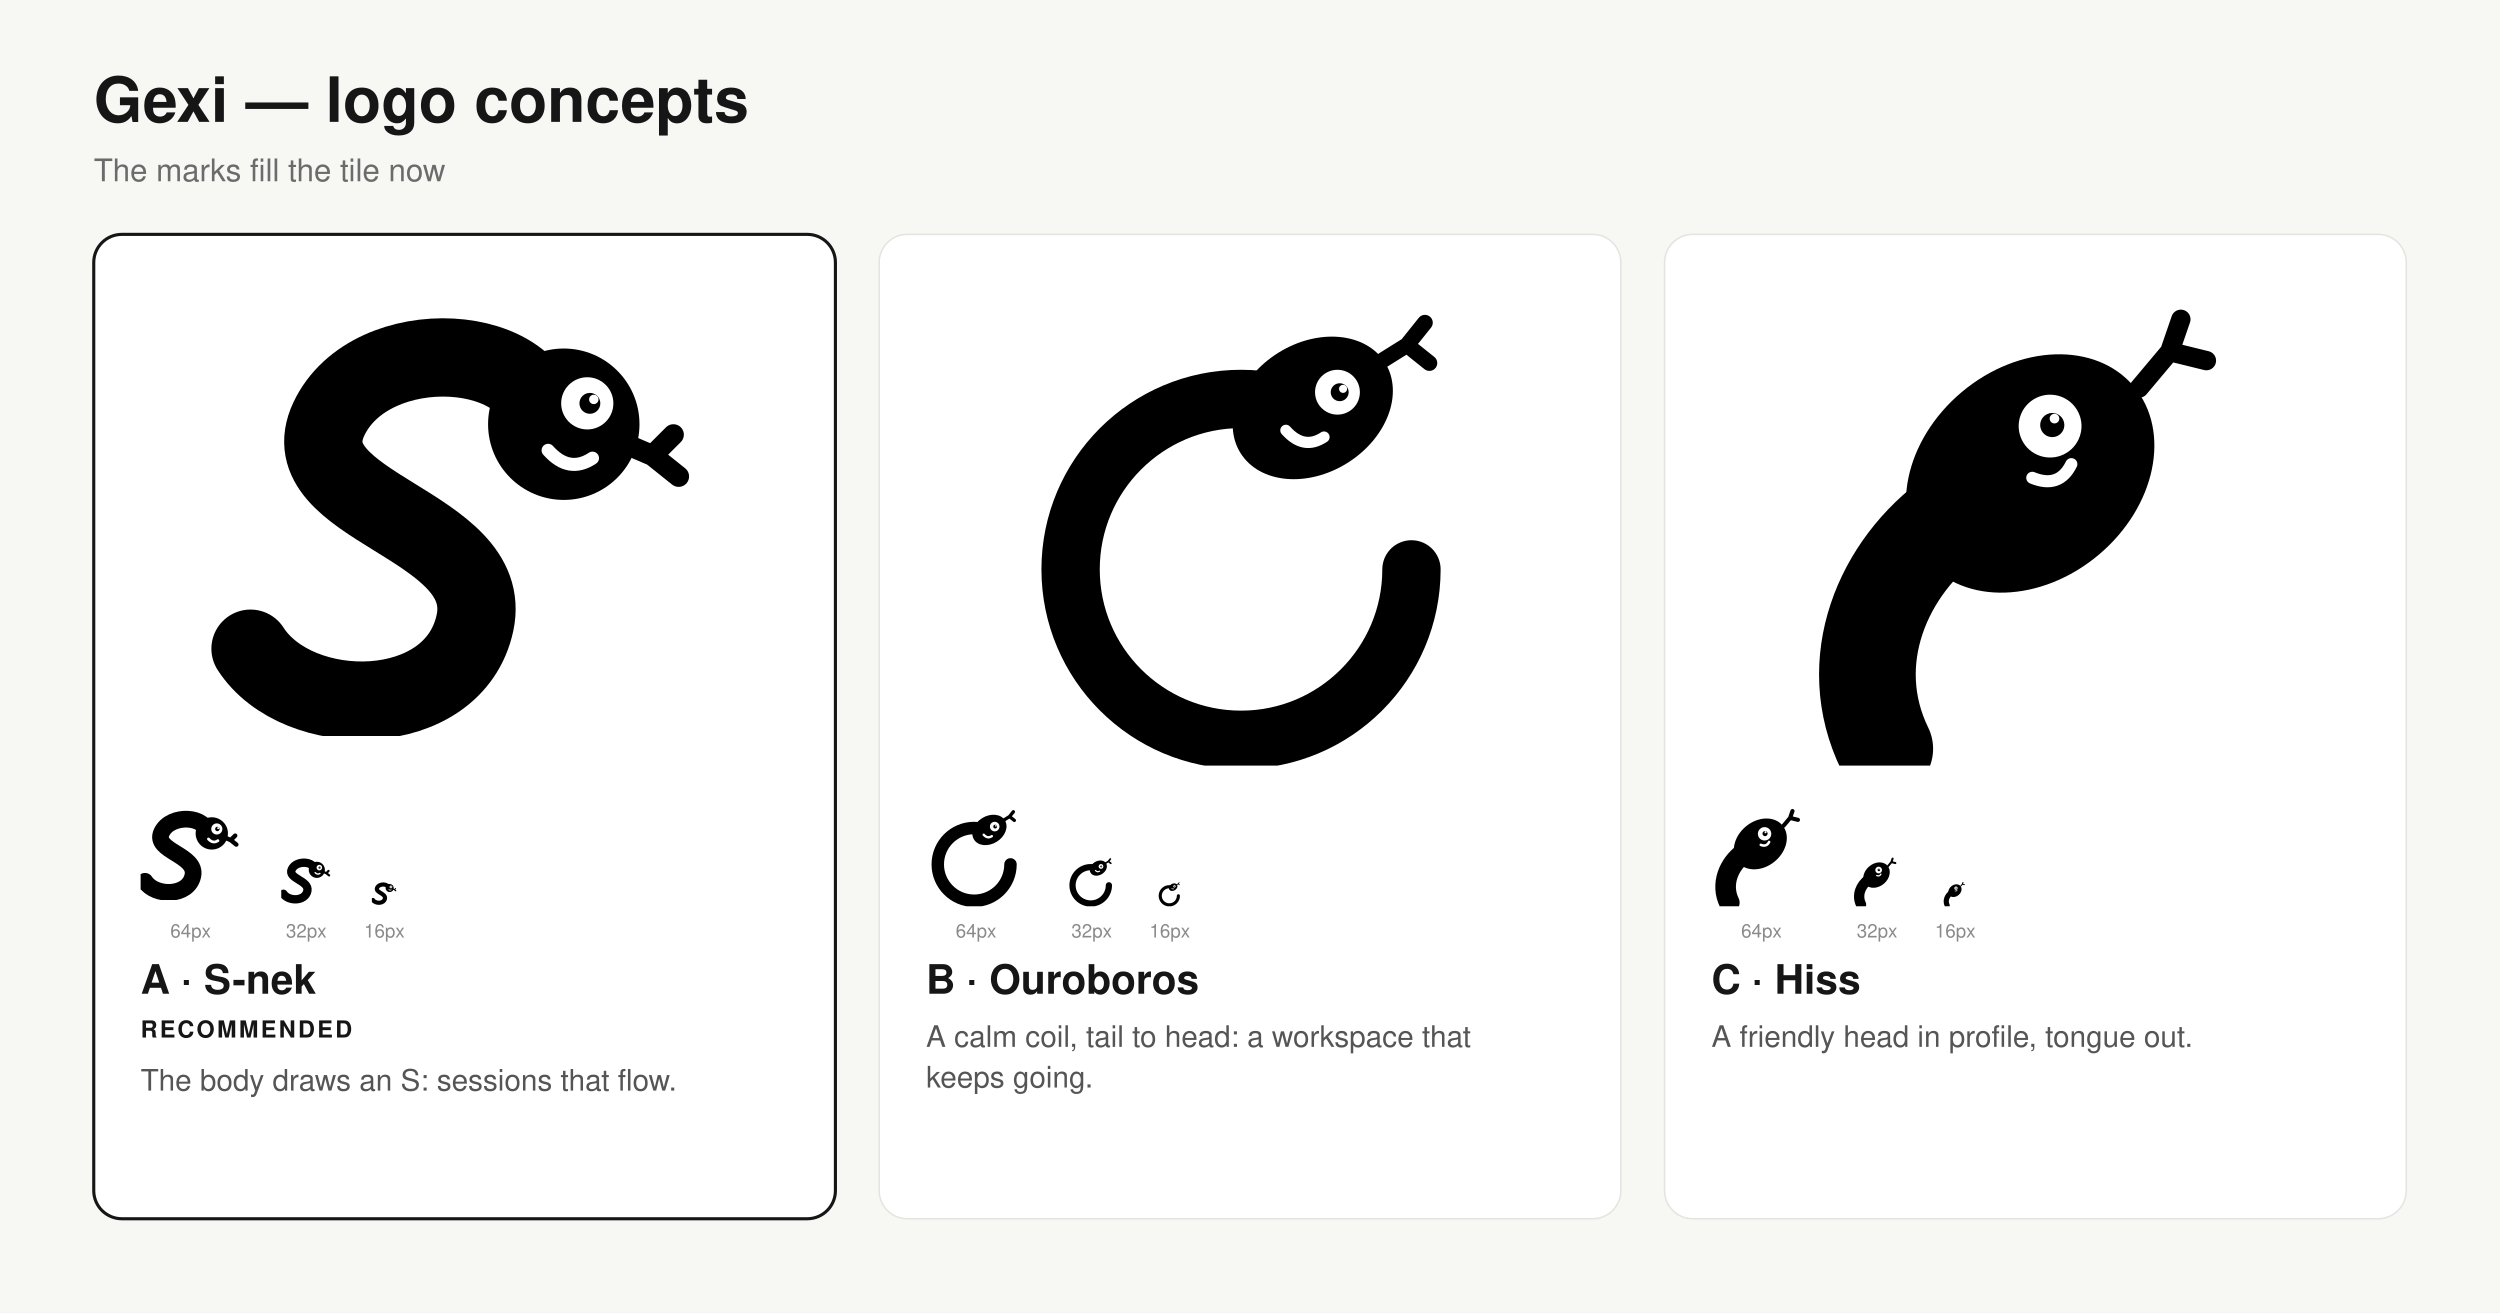
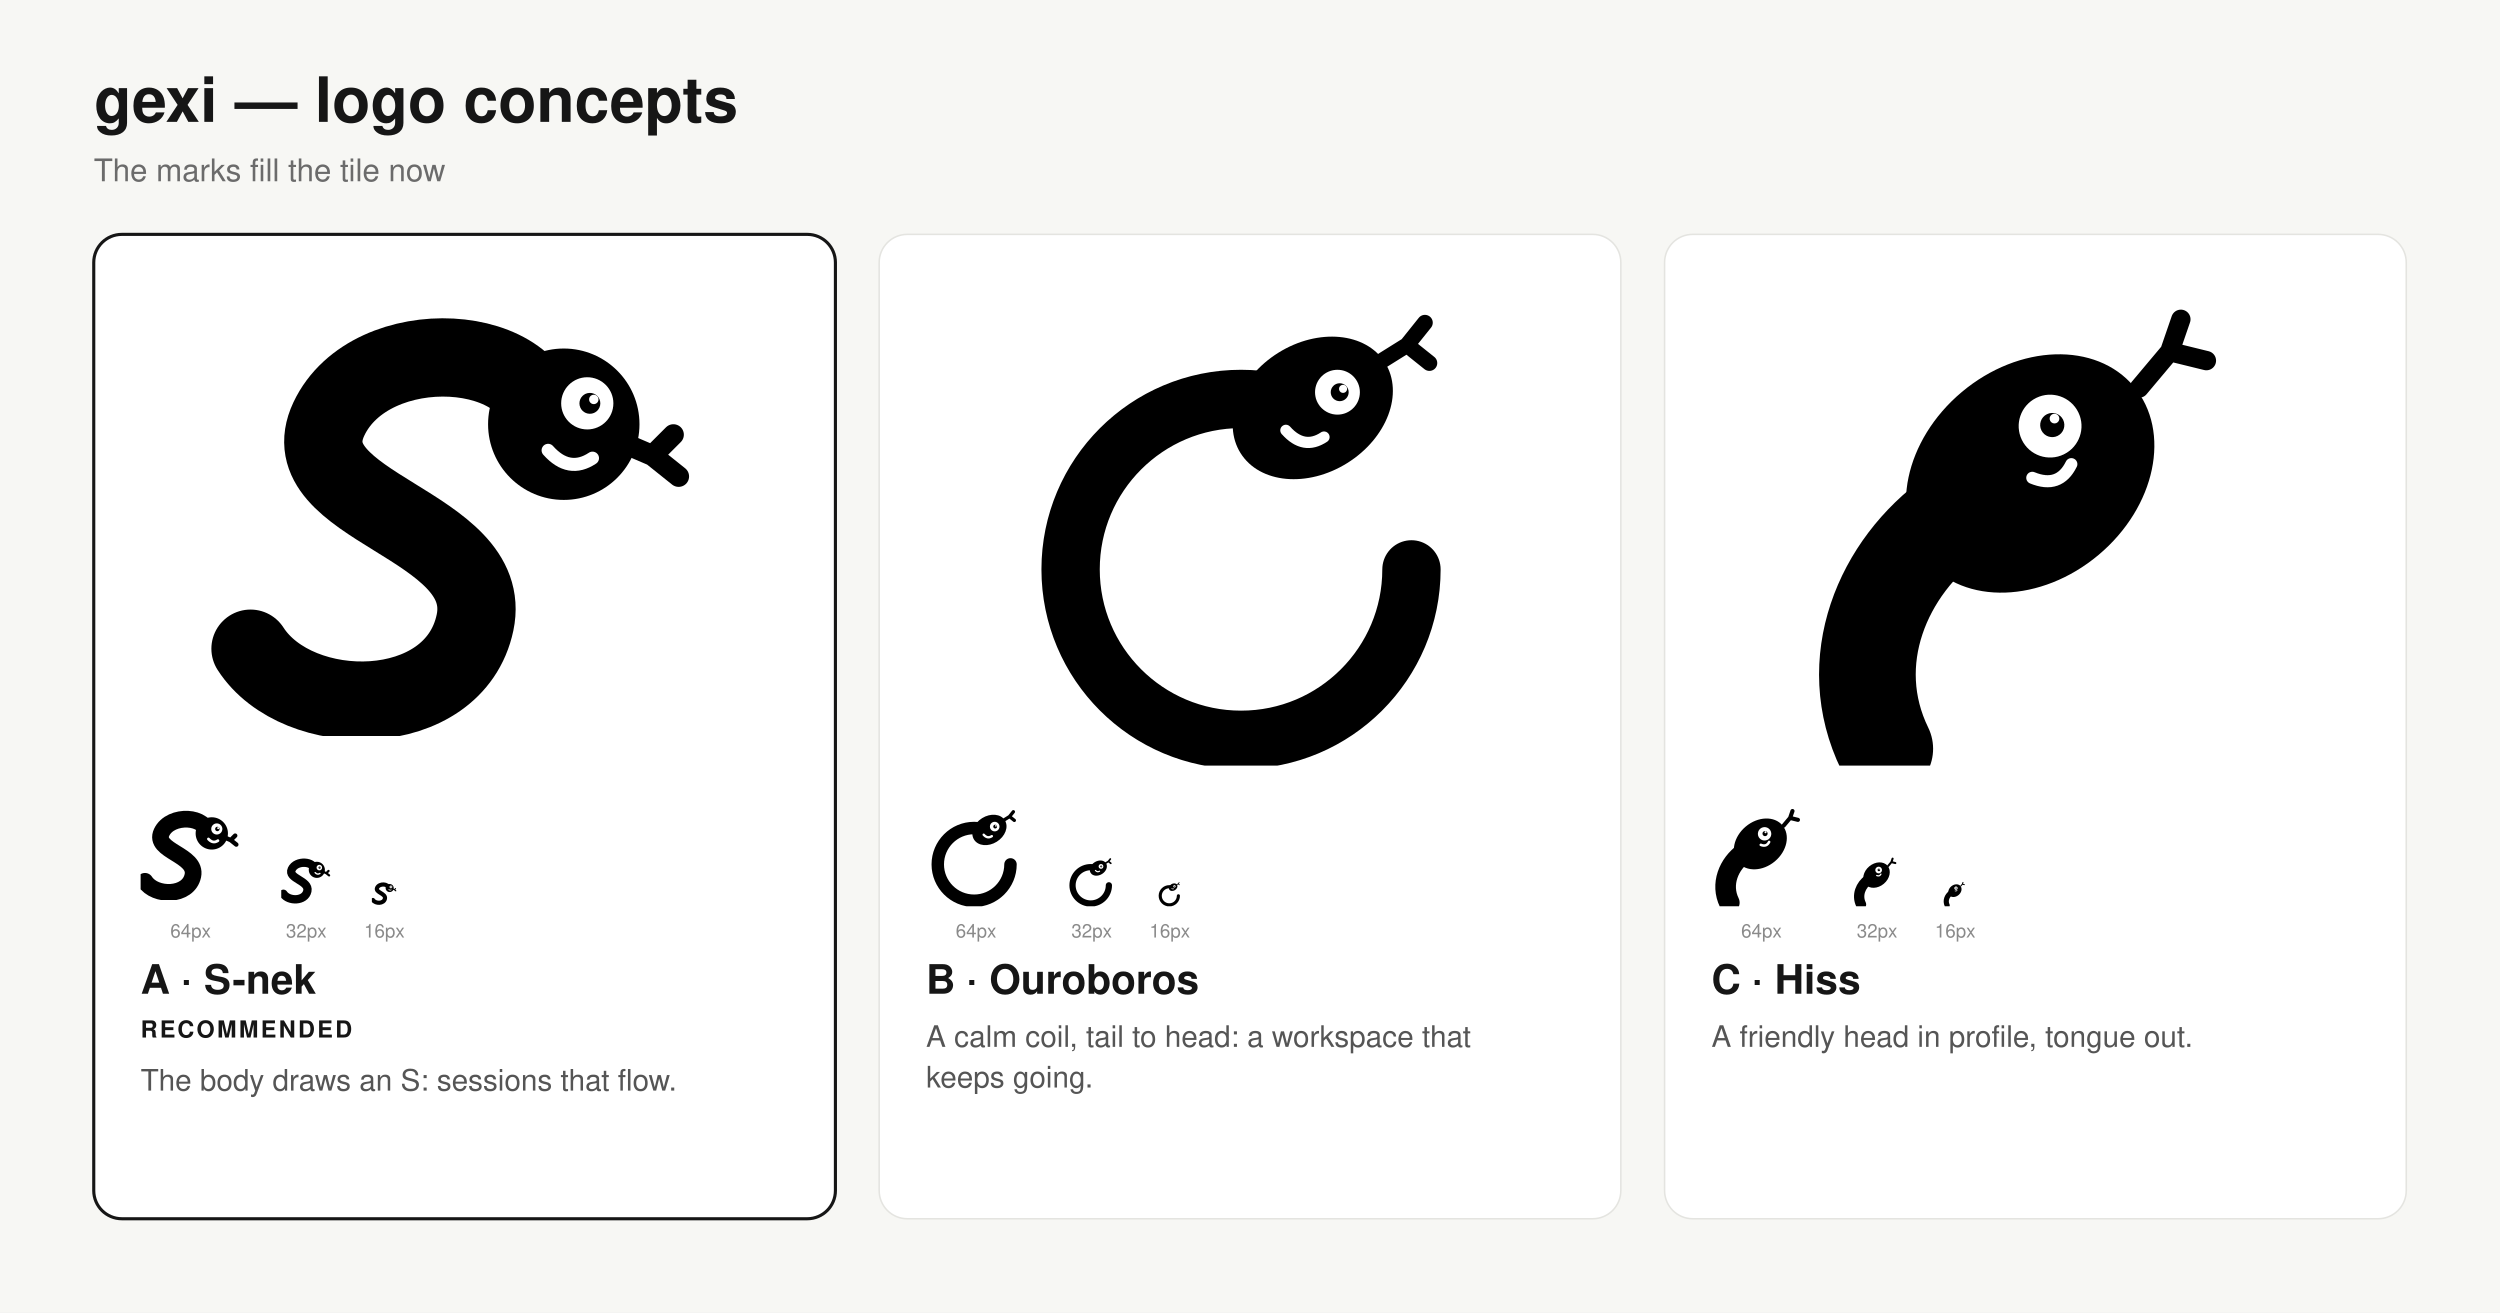
<svg xmlns="http://www.w3.org/2000/svg" width="1600" height="840" viewBox="0 0 1600 840">
  <defs>
    <filter id="grey">
      <feColorMatrix type="saturate" values="0" />
    </filter>
  </defs>
  <rect width="1600" height="840" fill="#f7f7f4" />
-   <text x="60" y="78" font-family="system-ui,-apple-system,'Segoe UI',Helvetica,Arial,sans-serif" font-size="40" font-weight="700" fill="#161616">Gexi — logo concepts</text>
+   <text x="60" y="78" font-family="system-ui,-apple-system,'Segoe UI',Helvetica,Arial,sans-serif" font-size="40" font-weight="700" fill="#161616">gexi — logo concepts</text>
  <text x="60" y="116" font-family="system-ui,-apple-system,'Segoe UI',Helvetica,Arial,sans-serif" font-size="20" fill="#6b6b6b">The marks fill the tile now</text>
  <rect x="60" y="150" width="474.667" height="630" rx="18" fill="#fff" stroke="#161616" stroke-width="2" />
  <g filter="url(#grey)">
    <svg viewBox="0 0 256 256" x="90" y="190" width="414.667" height="300" preserveAspectRatio="xMidYMid meet">
      <g transform="translate(128 128) scale(1.08) translate(-128 -128)">
        <g transform="translate(128 128) scale(1.10) translate(-128 -128)">
          <g transform="translate(128 128) scale(1.2) translate(-128 -128)">
            <g transform="translate(-28 15)">
              <path d="M186 74 C 186 40, 120 36, 104 70 C 88 104, 168 110, 160 148 C 152 186, 92 186, 74 158" fill="none" stroke="#000000" stroke-width="30" stroke-linecap="round" />
              <circle cx="194" cy="72" r="29" fill="#000000" />
              <circle cx="203" cy="64" r="10" fill="#ffffff" />
              <circle cx="204" cy="64" r="4" fill="#000000" />
              <circle cx="205.5" cy="62.5" r="1.8" fill="#ffffff" />
              <path d="M188 82 Q 196 91 205 85" fill="none" stroke="#ffffff" stroke-width="5" stroke-linecap="round" />
              <path d="M214 78 L 228 84 M 228 84 L 236 76 M 228 84 L 238 92" fill="none" stroke="#000000" stroke-width="8" stroke-linecap="round" />
            </g>
          </g>
        </g>
      </g>
    </svg>
  </g>
  <g filter="url(#grey)">
    <svg viewBox="0 0 256 256" x="90" y="516" width="64" height="64" preserveAspectRatio="xMidYMid meet">
      <g transform="translate(128 128) scale(1.08) translate(-128 -128)">
        <g transform="translate(128 128) scale(1.10) translate(-128 -128)">
          <g transform="translate(128 128) scale(1.2) translate(-128 -128)">
            <g transform="translate(-28 15)">
              <path d="M186 74 C 186 40, 120 36, 104 70 C 88 104, 168 110, 160 148 C 152 186, 92 186, 74 158" fill="none" stroke="#000000" stroke-width="30" stroke-linecap="round" />
              <circle cx="194" cy="72" r="29" fill="#000000" />
              <circle cx="203" cy="64" r="10" fill="#ffffff" />
              <circle cx="204" cy="64" r="4" fill="#000000" />
              <circle cx="205.5" cy="62.5" r="1.8" fill="#ffffff" />
              <path d="M188 82 Q 196 91 205 85" fill="none" stroke="#ffffff" stroke-width="5" stroke-linecap="round" />
              <path d="M214 78 L 228 84 M 228 84 L 236 76 M 228 84 L 238 92" fill="none" stroke="#000000" stroke-width="8" stroke-linecap="round" />
            </g>
          </g>
        </g>
      </g>
    </svg>
  </g>
  <text x="122" y="600" font-family="system-ui,-apple-system,'Segoe UI',Helvetica,Arial,sans-serif" font-size="12" fill="#8a8a8a" text-anchor="middle">64px</text>
  <g filter="url(#grey)">
    <svg viewBox="0 0 256 256" x="180" y="548" width="32" height="32" preserveAspectRatio="xMidYMid meet">
      <g transform="translate(128 128) scale(1.08) translate(-128 -128)">
        <g transform="translate(128 128) scale(1.10) translate(-128 -128)">
          <g transform="translate(128 128) scale(1.2) translate(-128 -128)">
            <g transform="translate(-28 15)">
              <path d="M186 74 C 186 40, 120 36, 104 70 C 88 104, 168 110, 160 148 C 152 186, 92 186, 74 158" fill="none" stroke="#000000" stroke-width="30" stroke-linecap="round" />
              <circle cx="194" cy="72" r="29" fill="#000000" />
              <circle cx="203" cy="64" r="10" fill="#ffffff" />
              <circle cx="204" cy="64" r="4" fill="#000000" />
              <circle cx="205.5" cy="62.5" r="1.8" fill="#ffffff" />
              <path d="M188 82 Q 196 91 205 85" fill="none" stroke="#ffffff" stroke-width="5" stroke-linecap="round" />
              <path d="M214 78 L 228 84 M 228 84 L 236 76 M 228 84 L 238 92" fill="none" stroke="#000000" stroke-width="8" stroke-linecap="round" />
            </g>
          </g>
        </g>
      </g>
    </svg>
  </g>
  <text x="196" y="600" font-family="system-ui,-apple-system,'Segoe UI',Helvetica,Arial,sans-serif" font-size="12" fill="#8a8a8a" text-anchor="middle">32px</text>
  <g filter="url(#grey)">
    <svg viewBox="0 0 256 256" x="238" y="564" width="16" height="16" preserveAspectRatio="xMidYMid meet">
      <g transform="translate(128 128) scale(1.08) translate(-128 -128)">
        <g transform="translate(128 128) scale(1.10) translate(-128 -128)">
          <g transform="translate(128 128) scale(1.2) translate(-128 -128)">
            <g transform="translate(-28 15)">
              <path d="M186 74 C 186 40, 120 36, 104 70 C 88 104, 168 110, 160 148 C 152 186, 92 186, 74 158" fill="none" stroke="#000000" stroke-width="30" stroke-linecap="round" />
              <circle cx="194" cy="72" r="29" fill="#000000" />
              <circle cx="203" cy="64" r="10" fill="#ffffff" />
              <circle cx="204" cy="64" r="4" fill="#000000" />
              <circle cx="205.5" cy="62.5" r="1.8" fill="#ffffff" />
              <path d="M188 82 Q 196 91 205 85" fill="none" stroke="#ffffff" stroke-width="5" stroke-linecap="round" />
              <path d="M214 78 L 228 84 M 228 84 L 236 76 M 228 84 L 238 92" fill="none" stroke="#000000" stroke-width="8" stroke-linecap="round" />
            </g>
          </g>
        </g>
      </g>
    </svg>
  </g>
  <text x="246" y="600" font-family="system-ui,-apple-system,'Segoe UI',Helvetica,Arial,sans-serif" font-size="12" fill="#8a8a8a" text-anchor="middle">16px</text>
  <text x="90.0" y="636" font-family="system-ui,-apple-system,'Segoe UI',Helvetica,Arial,sans-serif" font-size="26" font-weight="700" fill="#161616">A · S-nek</text>
  <text x="90.0" y="664" font-family="system-ui,-apple-system,'Segoe UI',Helvetica,Arial,sans-serif" font-size="15" font-weight="700" fill="#161616" letter-spacing="1.5">RECOMMENDED</text>
  <text x="90.0" y="698" font-family="system-ui,-apple-system,'Segoe UI',Helvetica,Arial,sans-serif" font-size="19" fill="#555">The body draws an S: sessions that flow.</text>
  <rect x="562.667" y="150" width="474.667" height="630" rx="18" fill="#fff" stroke="#e4e4e0" stroke-width="1" />
  <g filter="url(#grey)">
    <svg viewBox="0 0 256 256" x="592.667" y="190" width="414.667" height="300" preserveAspectRatio="xMidYMid meet">
      <g transform="translate(128 128) scale(1.08) translate(-128 -128)">
        <g transform="translate(128 128) scale(1.05) translate(-128 -128)">
          <g transform="translate(128 128) scale(1.08) translate(-128 -128)">
            <g transform="translate(-4 11)">
              <circle cx="128" cy="134" r="76" fill="none" stroke="#000000" stroke-width="26" stroke-dasharray="392 86" stroke-linecap="round" />
              <ellipse cx="160" cy="62" rx="38" ry="29" transform="rotate(-32 160 62)" fill="#000000" />
              <circle cx="171" cy="55" r="10" fill="#ffffff" />
              <circle cx="172" cy="55" r="4" fill="#000000" />
              <circle cx="173.5" cy="53.5" r="1.8" fill="#ffffff" />
              <path d="M148 72 Q 156 81 165 75" fill="none" stroke="#ffffff" stroke-width="5" stroke-linecap="round" />
              <path d="M186 44 L 202 34 M 202 34 L 210 24 M 202 34 L 212 42" fill="none" stroke="#000000" stroke-width="7" stroke-linecap="round" />
            </g>
          </g>
        </g>
      </g>
    </svg>
  </g>
  <g filter="url(#grey)">
    <svg viewBox="0 0 256 256" x="592.667" y="516" width="64" height="64" preserveAspectRatio="xMidYMid meet">
      <g transform="translate(128 128) scale(1.08) translate(-128 -128)">
        <g transform="translate(128 128) scale(1.05) translate(-128 -128)">
          <g transform="translate(128 128) scale(1.08) translate(-128 -128)">
            <g transform="translate(-4 11)">
              <circle cx="128" cy="134" r="76" fill="none" stroke="#000000" stroke-width="26" stroke-dasharray="392 86" stroke-linecap="round" />
              <ellipse cx="160" cy="62" rx="38" ry="29" transform="rotate(-32 160 62)" fill="#000000" />
              <circle cx="171" cy="55" r="10" fill="#ffffff" />
              <circle cx="172" cy="55" r="4" fill="#000000" />
              <circle cx="173.5" cy="53.5" r="1.8" fill="#ffffff" />
              <path d="M148 72 Q 156 81 165 75" fill="none" stroke="#ffffff" stroke-width="5" stroke-linecap="round" />
              <path d="M186 44 L 202 34 M 202 34 L 210 24 M 202 34 L 212 42" fill="none" stroke="#000000" stroke-width="7" stroke-linecap="round" />
            </g>
          </g>
        </g>
      </g>
    </svg>
  </g>
  <text x="624.667" y="600" font-family="system-ui,-apple-system,'Segoe UI',Helvetica,Arial,sans-serif" font-size="12" fill="#8a8a8a" text-anchor="middle">64px</text>
  <g filter="url(#grey)">
    <svg viewBox="0 0 256 256" x="682.667" y="548" width="32" height="32" preserveAspectRatio="xMidYMid meet">
      <g transform="translate(128 128) scale(1.08) translate(-128 -128)">
        <g transform="translate(128 128) scale(1.05) translate(-128 -128)">
          <g transform="translate(128 128) scale(1.08) translate(-128 -128)">
            <g transform="translate(-4 11)">
              <circle cx="128" cy="134" r="76" fill="none" stroke="#000000" stroke-width="26" stroke-dasharray="392 86" stroke-linecap="round" />
              <ellipse cx="160" cy="62" rx="38" ry="29" transform="rotate(-32 160 62)" fill="#000000" />
              <circle cx="171" cy="55" r="10" fill="#ffffff" />
              <circle cx="172" cy="55" r="4" fill="#000000" />
              <circle cx="173.5" cy="53.5" r="1.8" fill="#ffffff" />
              <path d="M148 72 Q 156 81 165 75" fill="none" stroke="#ffffff" stroke-width="5" stroke-linecap="round" />
              <path d="M186 44 L 202 34 M 202 34 L 210 24 M 202 34 L 212 42" fill="none" stroke="#000000" stroke-width="7" stroke-linecap="round" />
            </g>
          </g>
        </g>
      </g>
    </svg>
  </g>
  <text x="698.667" y="600" font-family="system-ui,-apple-system,'Segoe UI',Helvetica,Arial,sans-serif" font-size="12" fill="#8a8a8a" text-anchor="middle">32px</text>
  <g filter="url(#grey)">
    <svg viewBox="0 0 256 256" x="740.667" y="564" width="16" height="16" preserveAspectRatio="xMidYMid meet">
      <g transform="translate(128 128) scale(1.08) translate(-128 -128)">
        <g transform="translate(128 128) scale(1.05) translate(-128 -128)">
          <g transform="translate(128 128) scale(1.08) translate(-128 -128)">
            <g transform="translate(-4 11)">
              <circle cx="128" cy="134" r="76" fill="none" stroke="#000000" stroke-width="26" stroke-dasharray="392 86" stroke-linecap="round" />
              <ellipse cx="160" cy="62" rx="38" ry="29" transform="rotate(-32 160 62)" fill="#000000" />
              <circle cx="171" cy="55" r="10" fill="#ffffff" />
              <circle cx="172" cy="55" r="4" fill="#000000" />
              <circle cx="173.5" cy="53.5" r="1.8" fill="#ffffff" />
              <path d="M148 72 Q 156 81 165 75" fill="none" stroke="#ffffff" stroke-width="5" stroke-linecap="round" />
              <path d="M186 44 L 202 34 M 202 34 L 210 24 M 202 34 L 212 42" fill="none" stroke="#000000" stroke-width="7" stroke-linecap="round" />
            </g>
          </g>
        </g>
      </g>
    </svg>
  </g>
  <text x="748.667" y="600" font-family="system-ui,-apple-system,'Segoe UI',Helvetica,Arial,sans-serif" font-size="12" fill="#8a8a8a" text-anchor="middle">16px</text>
  <text x="592.667" y="636" font-family="system-ui,-apple-system,'Segoe UI',Helvetica,Arial,sans-serif" font-size="26" font-weight="700" fill="#161616">B · Ouroboros</text>
  <text x="592.667" y="670" font-family="system-ui,-apple-system,'Segoe UI',Helvetica,Arial,sans-serif" font-size="19" fill="#555">A calm coil, tail to head: a workspace that</text>
  <text x="592.667" y="696" font-family="system-ui,-apple-system,'Segoe UI',Helvetica,Arial,sans-serif" font-size="19" fill="#555">keeps going.</text>
  <rect x="1065.33" y="150" width="474.667" height="630" rx="18" fill="#fff" stroke="#e4e4e0" stroke-width="1" />
  <g filter="url(#grey)">
    <svg viewBox="0 0 256 256" x="1095.33" y="190" width="414.667" height="300" preserveAspectRatio="xMidYMid meet">
      <g transform="translate(-9 -8)">
        <g transform="translate(128 128) rotate(-26) scale(1.32) translate(-128 -118)">
          <path d="M36 180 C 36 140, 68 112, 104 106" fill="none" stroke="#000000" stroke-width="40" stroke-linecap="round" />
          <ellipse cx="140" cy="104" rx="56" ry="44" transform="rotate(-14 140 104)" fill="#000000" />
          <circle cx="156" cy="90" r="13" fill="#ffffff" />
          <circle cx="157" cy="90" r="5" fill="#000000" />
          <circle cx="159" cy="88" r="2" fill="#ffffff" />
          <path d="M140 106 Q 148 115 157 108" fill="none" stroke="#ffffff" stroke-width="5" stroke-linecap="round" />
          <path d="M196 92 L 214 84 M 214 84 L 224 74 M 214 84 L 226 94" fill="none" stroke="#000000" stroke-width="8" stroke-linecap="round" />
        </g>
      </g>
    </svg>
  </g>
  <g filter="url(#grey)">
    <svg viewBox="0 0 256 256" x="1095.33" y="516" width="64" height="64" preserveAspectRatio="xMidYMid meet">
      <g transform="translate(-9 -8)">
        <g transform="translate(128 128) rotate(-26) scale(1.32) translate(-128 -118)">
          <path d="M36 180 C 36 140, 68 112, 104 106" fill="none" stroke="#000000" stroke-width="40" stroke-linecap="round" />
          <ellipse cx="140" cy="104" rx="56" ry="44" transform="rotate(-14 140 104)" fill="#000000" />
          <circle cx="156" cy="90" r="13" fill="#ffffff" />
          <circle cx="157" cy="90" r="5" fill="#000000" />
          <circle cx="159" cy="88" r="2" fill="#ffffff" />
          <path d="M140 106 Q 148 115 157 108" fill="none" stroke="#ffffff" stroke-width="5" stroke-linecap="round" />
          <path d="M196 92 L 214 84 M 214 84 L 224 74 M 214 84 L 226 94" fill="none" stroke="#000000" stroke-width="8" stroke-linecap="round" />
        </g>
      </g>
    </svg>
  </g>
  <text x="1127.33" y="600" font-family="system-ui,-apple-system,'Segoe UI',Helvetica,Arial,sans-serif" font-size="12" fill="#8a8a8a" text-anchor="middle">64px</text>
  <g filter="url(#grey)">
    <svg viewBox="0 0 256 256" x="1185.33" y="548" width="32" height="32" preserveAspectRatio="xMidYMid meet">
      <g transform="translate(-9 -8)">
        <g transform="translate(128 128) rotate(-26) scale(1.32) translate(-128 -118)">
          <path d="M36 180 C 36 140, 68 112, 104 106" fill="none" stroke="#000000" stroke-width="40" stroke-linecap="round" />
          <ellipse cx="140" cy="104" rx="56" ry="44" transform="rotate(-14 140 104)" fill="#000000" />
          <circle cx="156" cy="90" r="13" fill="#ffffff" />
          <circle cx="157" cy="90" r="5" fill="#000000" />
          <circle cx="159" cy="88" r="2" fill="#ffffff" />
          <path d="M140 106 Q 148 115 157 108" fill="none" stroke="#ffffff" stroke-width="5" stroke-linecap="round" />
          <path d="M196 92 L 214 84 M 214 84 L 224 74 M 214 84 L 226 94" fill="none" stroke="#000000" stroke-width="8" stroke-linecap="round" />
        </g>
      </g>
    </svg>
  </g>
  <text x="1201.33" y="600" font-family="system-ui,-apple-system,'Segoe UI',Helvetica,Arial,sans-serif" font-size="12" fill="#8a8a8a" text-anchor="middle">32px</text>
  <g filter="url(#grey)">
    <svg viewBox="0 0 256 256" x="1243.33" y="564" width="16" height="16" preserveAspectRatio="xMidYMid meet">
      <g transform="translate(-9 -8)">
        <g transform="translate(128 128) rotate(-26) scale(1.32) translate(-128 -118)">
          <path d="M36 180 C 36 140, 68 112, 104 106" fill="none" stroke="#000000" stroke-width="40" stroke-linecap="round" />
          <ellipse cx="140" cy="104" rx="56" ry="44" transform="rotate(-14 140 104)" fill="#000000" />
          <circle cx="156" cy="90" r="13" fill="#ffffff" />
          <circle cx="157" cy="90" r="5" fill="#000000" />
          <circle cx="159" cy="88" r="2" fill="#ffffff" />
          <path d="M140 106 Q 148 115 157 108" fill="none" stroke="#ffffff" stroke-width="5" stroke-linecap="round" />
          <path d="M196 92 L 214 84 M 214 84 L 224 74 M 214 84 L 226 94" fill="none" stroke="#000000" stroke-width="8" stroke-linecap="round" />
        </g>
      </g>
    </svg>
  </g>
  <text x="1251.33" y="600" font-family="system-ui,-apple-system,'Segoe UI',Helvetica,Arial,sans-serif" font-size="12" fill="#8a8a8a" text-anchor="middle">16px</text>
  <text x="1095.333" y="636" font-family="system-ui,-apple-system,'Segoe UI',Helvetica,Arial,sans-serif" font-size="26" font-weight="700" fill="#161616">C · Hiss</text>
  <text x="1095.333" y="670" font-family="system-ui,-apple-system,'Segoe UI',Helvetica,Arial,sans-serif" font-size="19" fill="#555">A friendly head in profile, tongue out.</text>
</svg>
